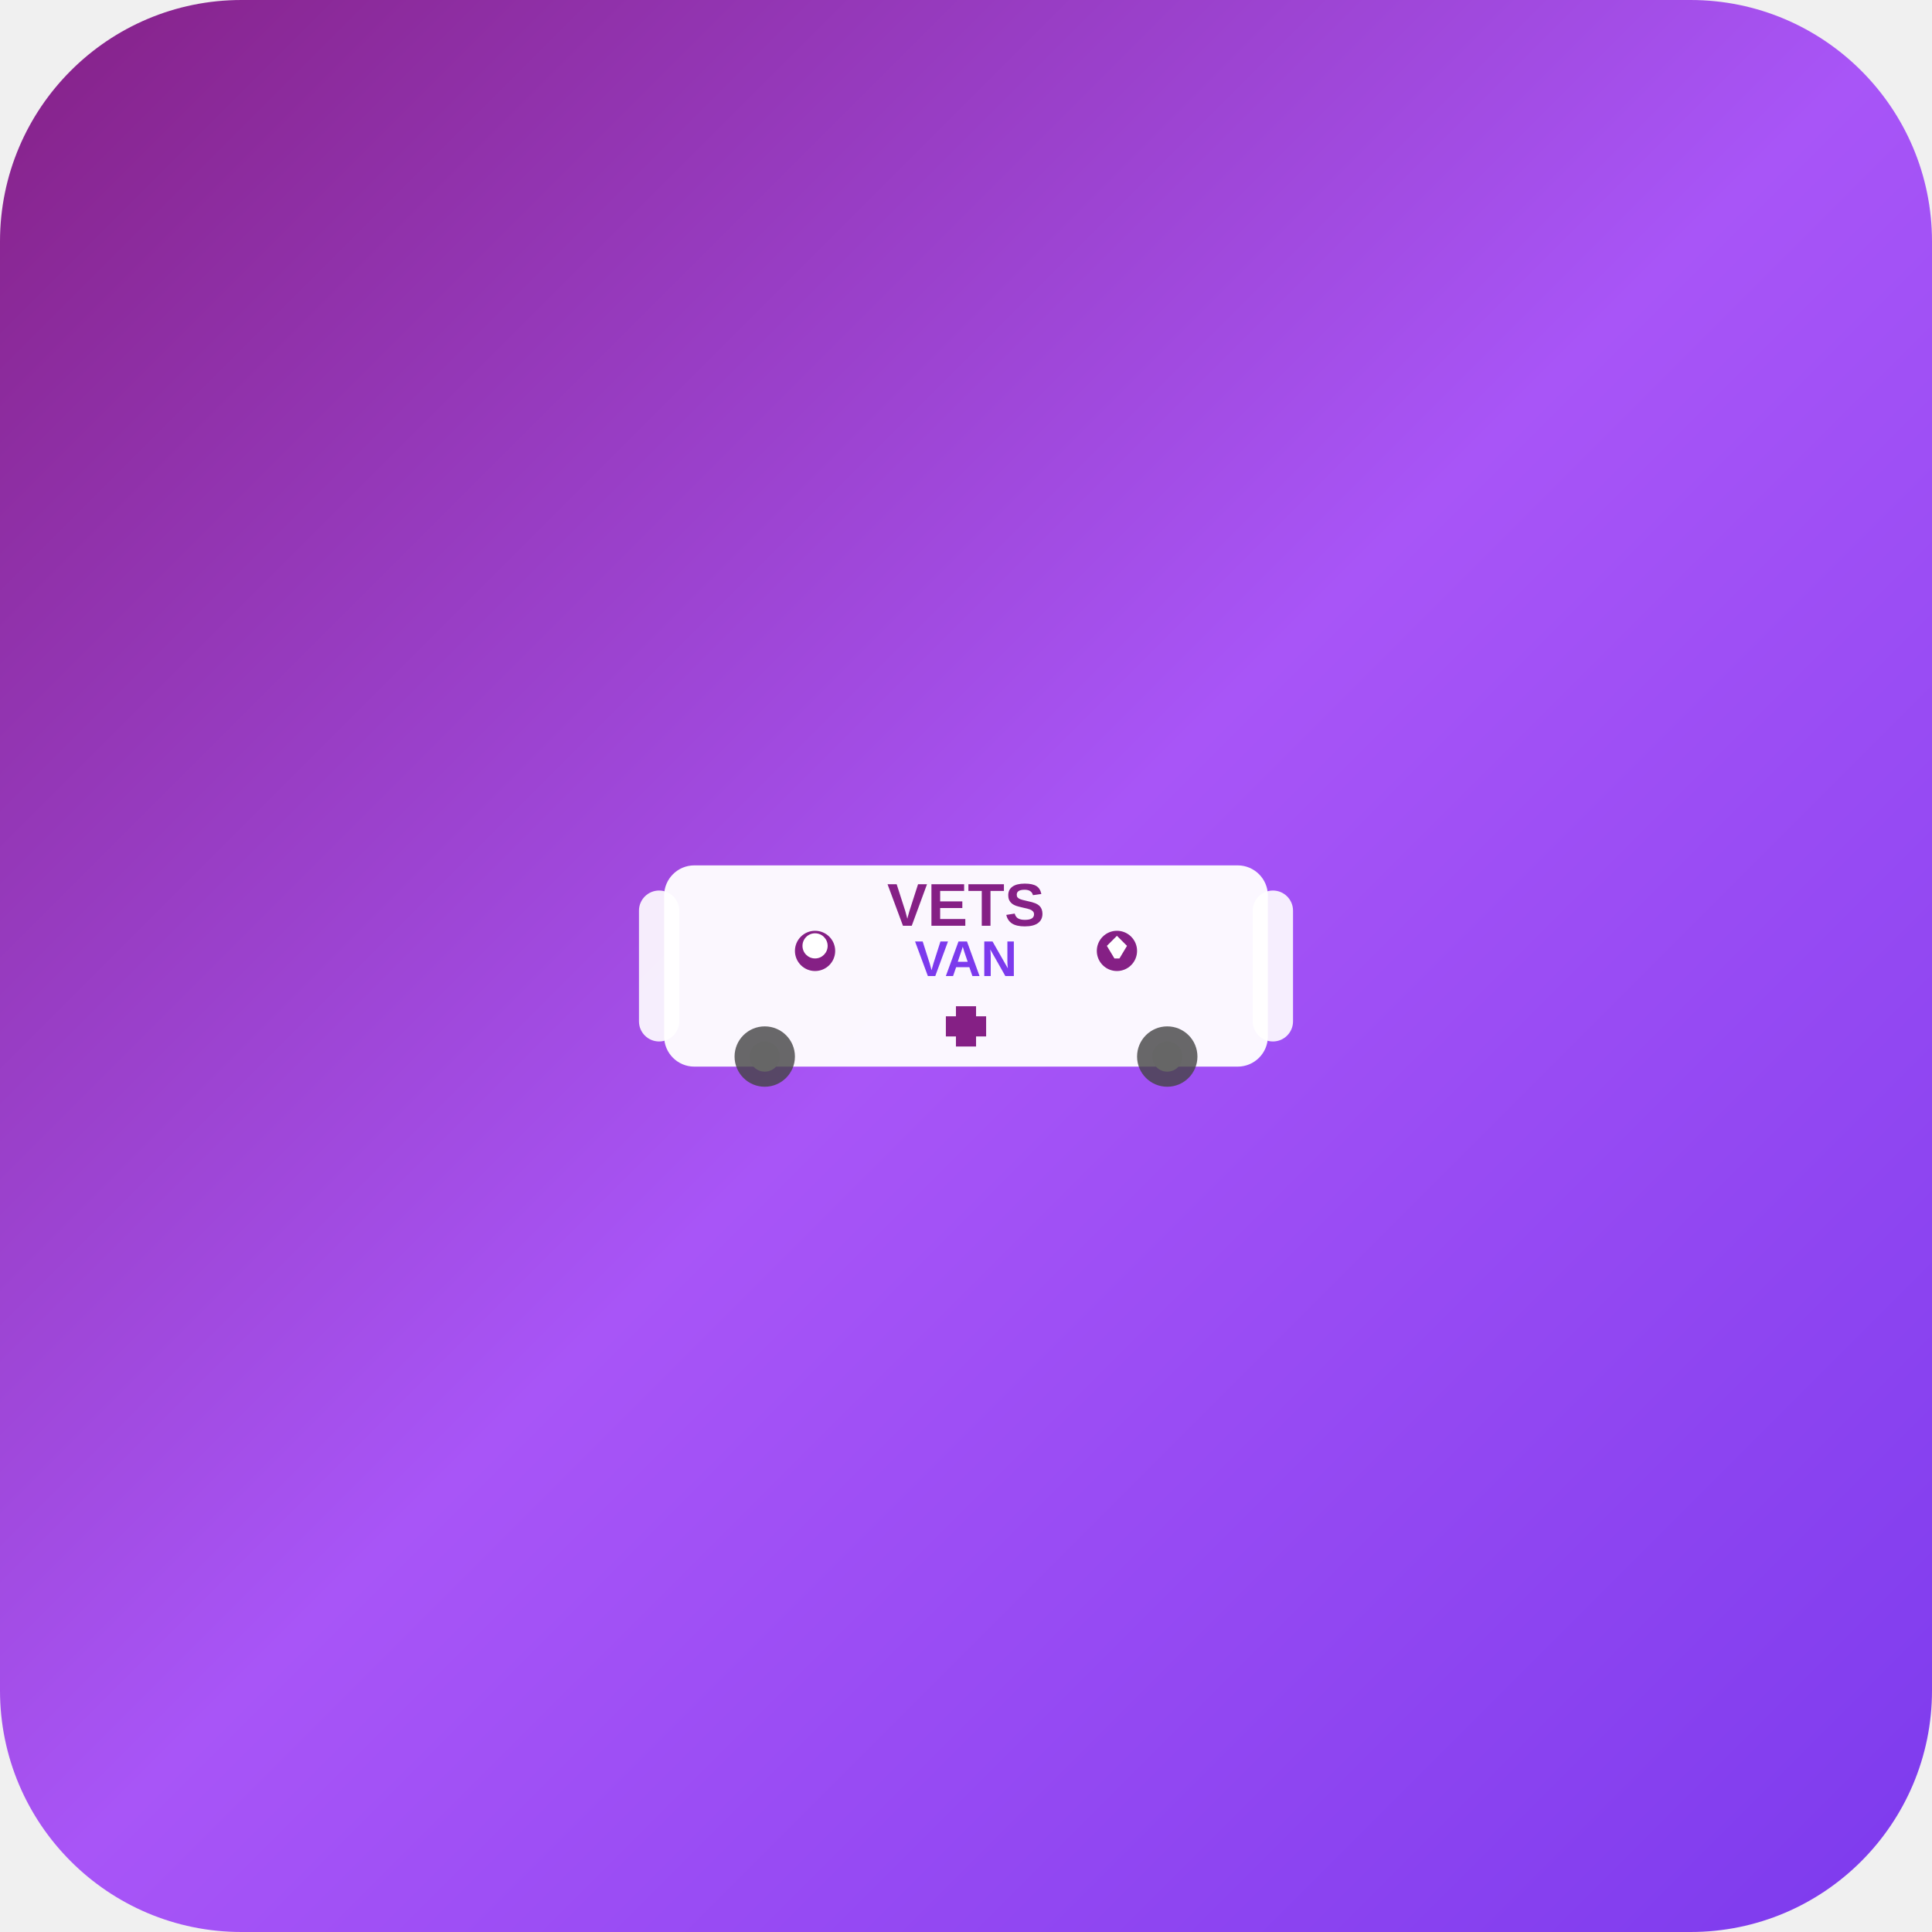
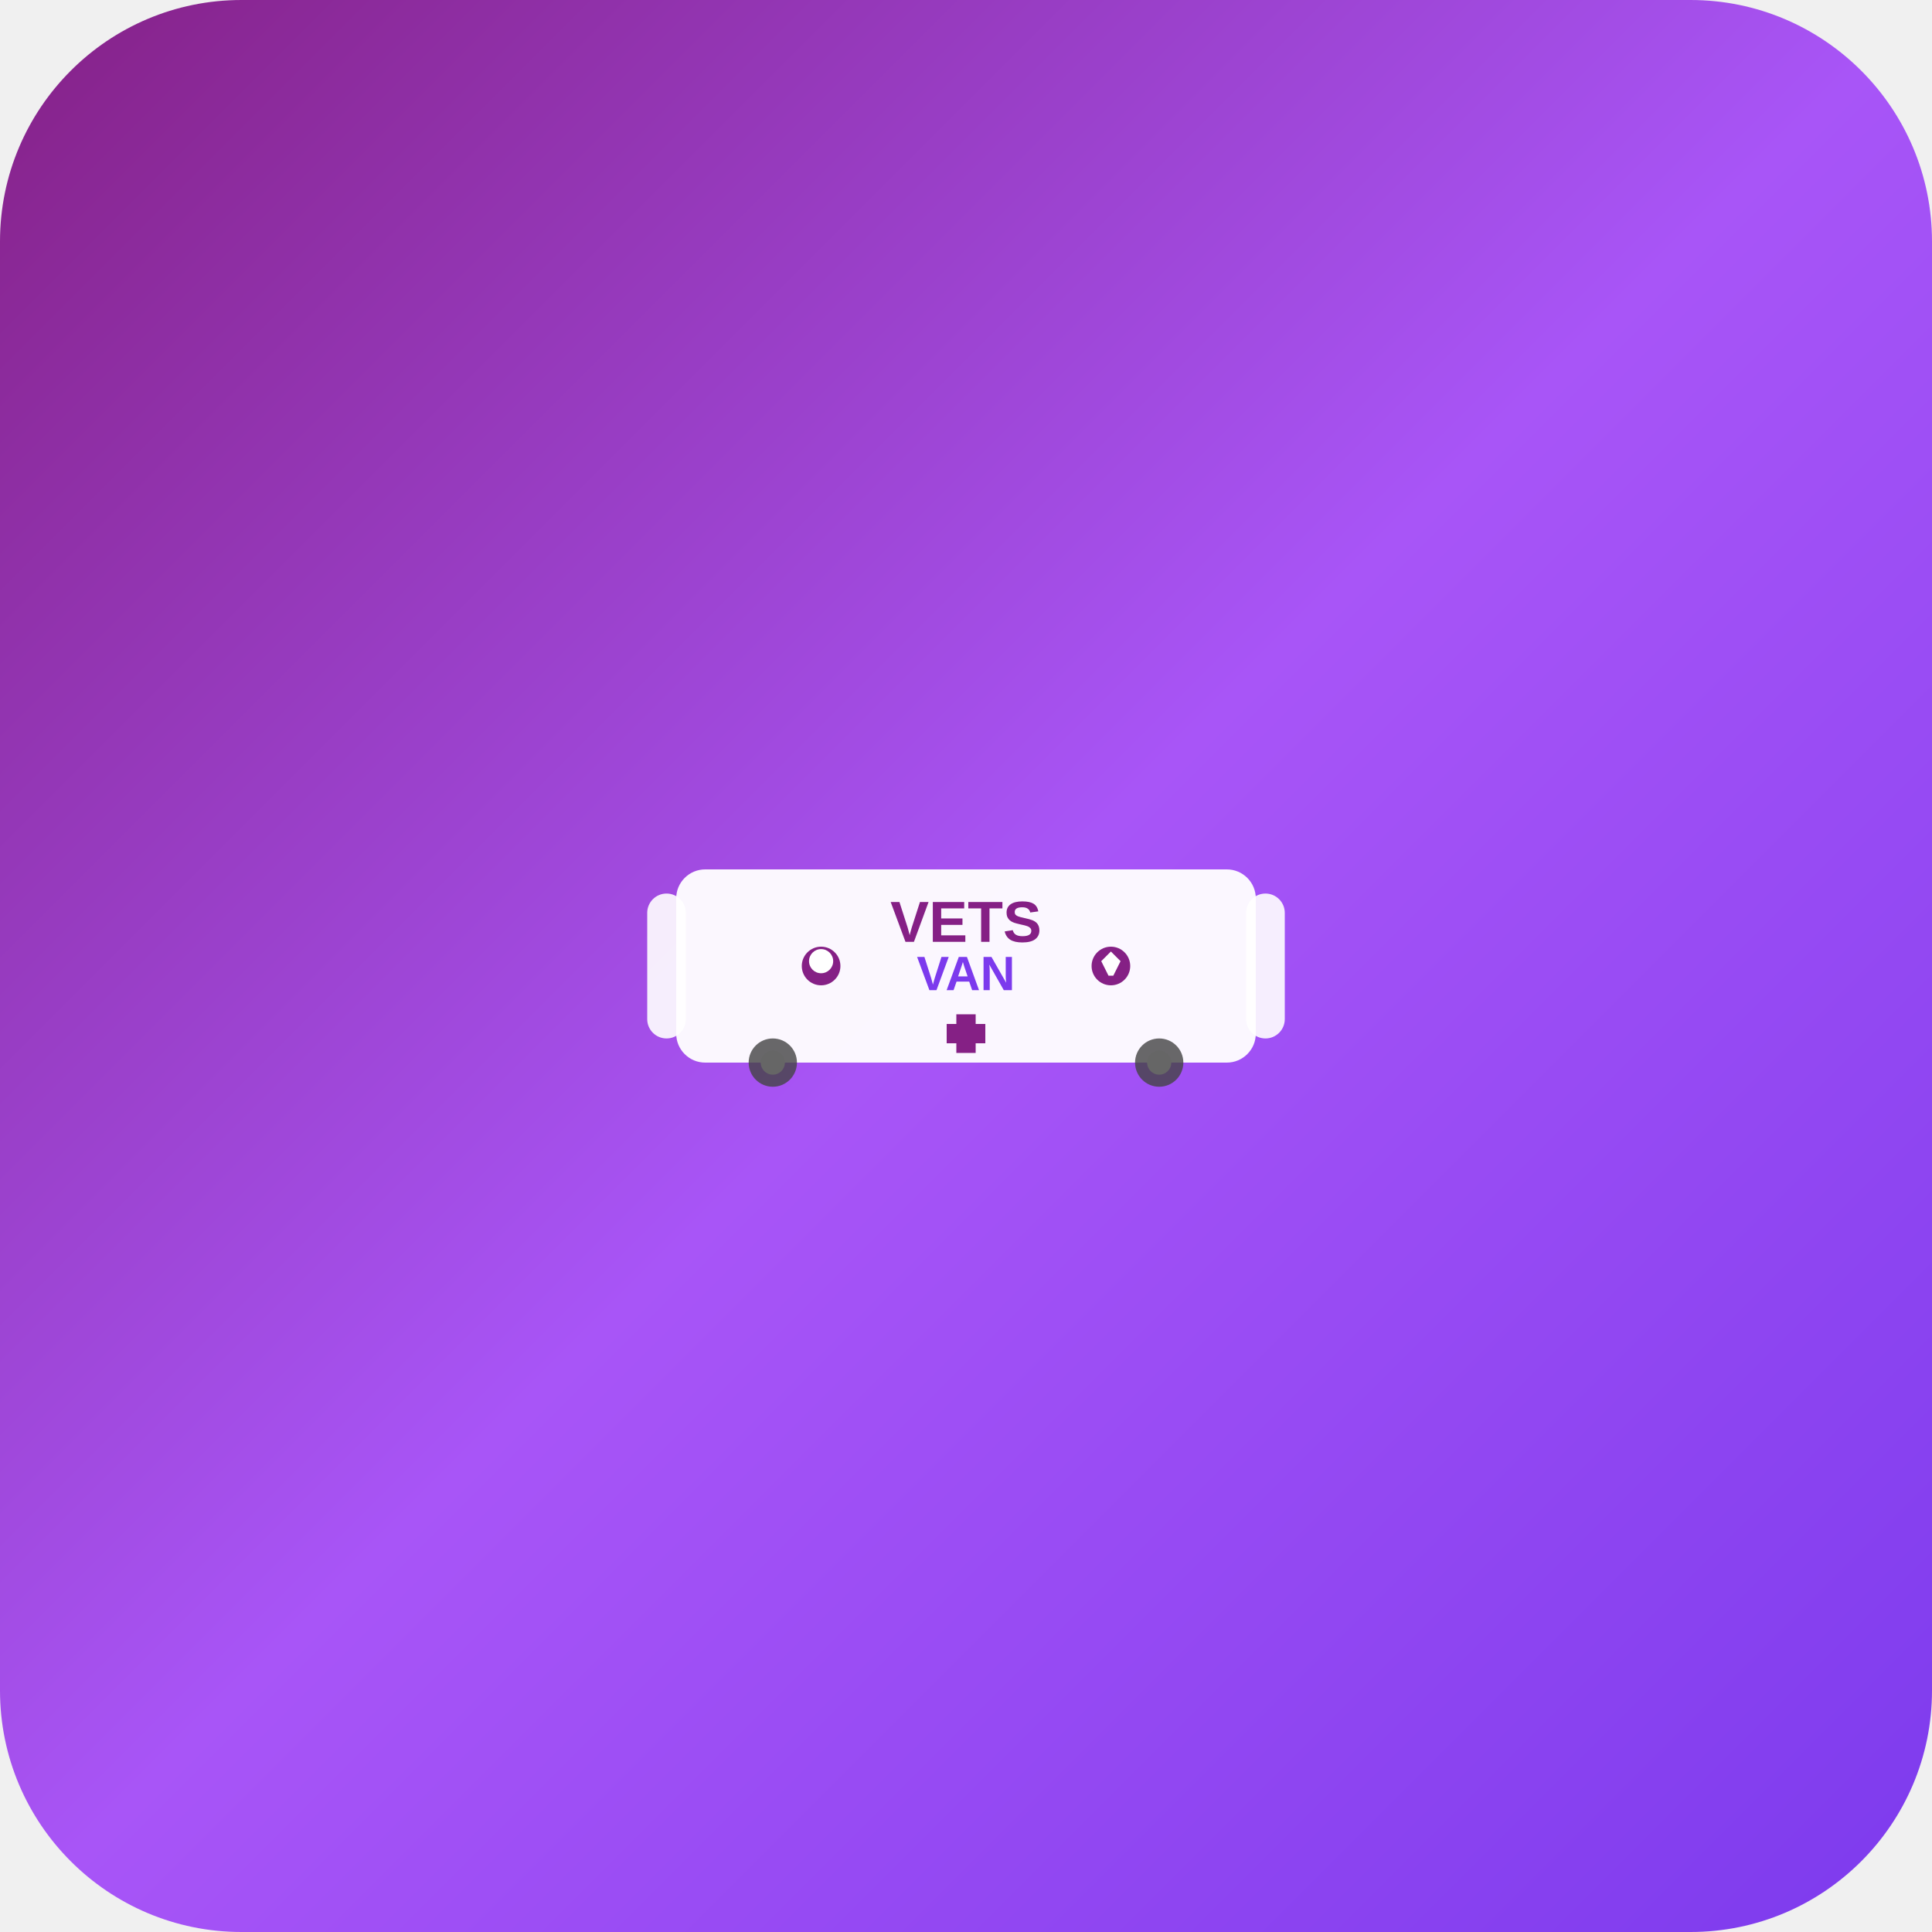
<svg xmlns="http://www.w3.org/2000/svg" width="192" height="192" viewBox="0 0 192 192">
  <defs>
    <linearGradient id="bgGradient" x1="0%" y1="0%" x2="100%" y2="100%">
      <stop offset="0%" style="stop-color:#852085;stop-opacity:1" />
      <stop offset="50%" style="stop-color:#a855f7;stop-opacity:1" />
      <stop offset="100%" style="stop-color:#7c3aed;stop-opacity:1" />
    </linearGradient>
  </defs>
  <rect width="192" height="192" rx="24" fill="url(#bgGradient)" />
-   <g transform="translate(96, 96) scale(0.5)">
+   <g transform="translate(96, 96) scale(0.48)">
    <rect x="-60" y="-20" width="120" height="40" rx="6" fill="white" opacity="0.95" />
-     <rect x="-65" y="-15" width="8" height="30" rx="4" fill="white" opacity="0.9" />
-     <rect x="57" y="-15" width="8" height="30" rx="4" fill="white" opacity="0.9" />
-     <text x="0" y="-8" font-family="Arial, sans-serif" font-size="12" font-weight="bold" text-anchor="middle" fill="#852085">VETS</text>
-     <text x="0" y="2" font-family="Arial, sans-serif" font-size="10" font-weight="bold" text-anchor="middle" fill="#7c3aed">VAN</text>
-     <circle cx="-30" cy="-3" r="4" fill="#852085" />
-     <circle cx="-30" cy="-4" r="2.5" fill="white" />
-     <circle cx="30" cy="-3" r="4" fill="#852085" />
-     <path d="M28 -4 L30 -6 L32 -4 L30.5 -1.5 L29.5 -1.5 Z" fill="white" />
-     <rect x="-2" y="8" width="4" height="8" fill="#852085" />
-     <rect x="-4" y="10" width="8" height="4" fill="#852085" />
-     <circle cx="-40" cy="18" r="6" fill="#444" opacity="0.8" />
-     <circle cx="40" cy="18" r="6" fill="#444" opacity="0.8" />
-     <circle cx="-40" cy="18" r="3" fill="#666" />
-     <circle cx="40" cy="18" r="3" fill="#666" />
+     <rect x="-66" y="-15" width="8" height="30" rx="4" fill="white" opacity="0.9" />
+     <rect x="58" y="-15" width="8" height="30" rx="4" fill="white" opacity="0.9" />
+     <text x="0" y="-5" font-family="Arial, sans-serif" font-size="12" font-weight="bold" text-anchor="middle" fill="#852085">VETS</text>
+     <text x="0" y="5" font-family="Arial, sans-serif" font-size="10" font-weight="bold" text-anchor="middle" fill="#7c3aed">VAN</text>
+     <circle cx="-30" cy="0" r="4" fill="#852085" />
+     <circle cx="-30" cy="-1" r="2.5" fill="white" />
+     <circle cx="30" cy="0" r="4" fill="#852085" />
+     <path d="M28 -1 L30 -3 L32 -1 L30.5 2 L29.5 2 Z" fill="white" />
+     <rect x="-2" y="10" width="4" height="8" fill="#852085" />
+     <rect x="-4" y="12" width="8" height="4" fill="#852085" />
+     <circle cx="-40" cy="20" r="5" fill="#444" opacity="0.8" />
+     <circle cx="40" cy="20" r="5" fill="#444" opacity="0.8" />
+     <circle cx="-40" cy="20" r="2.5" fill="#666" />
+     <circle cx="40" cy="20" r="2.5" fill="#666" />
  </g>
</svg>
